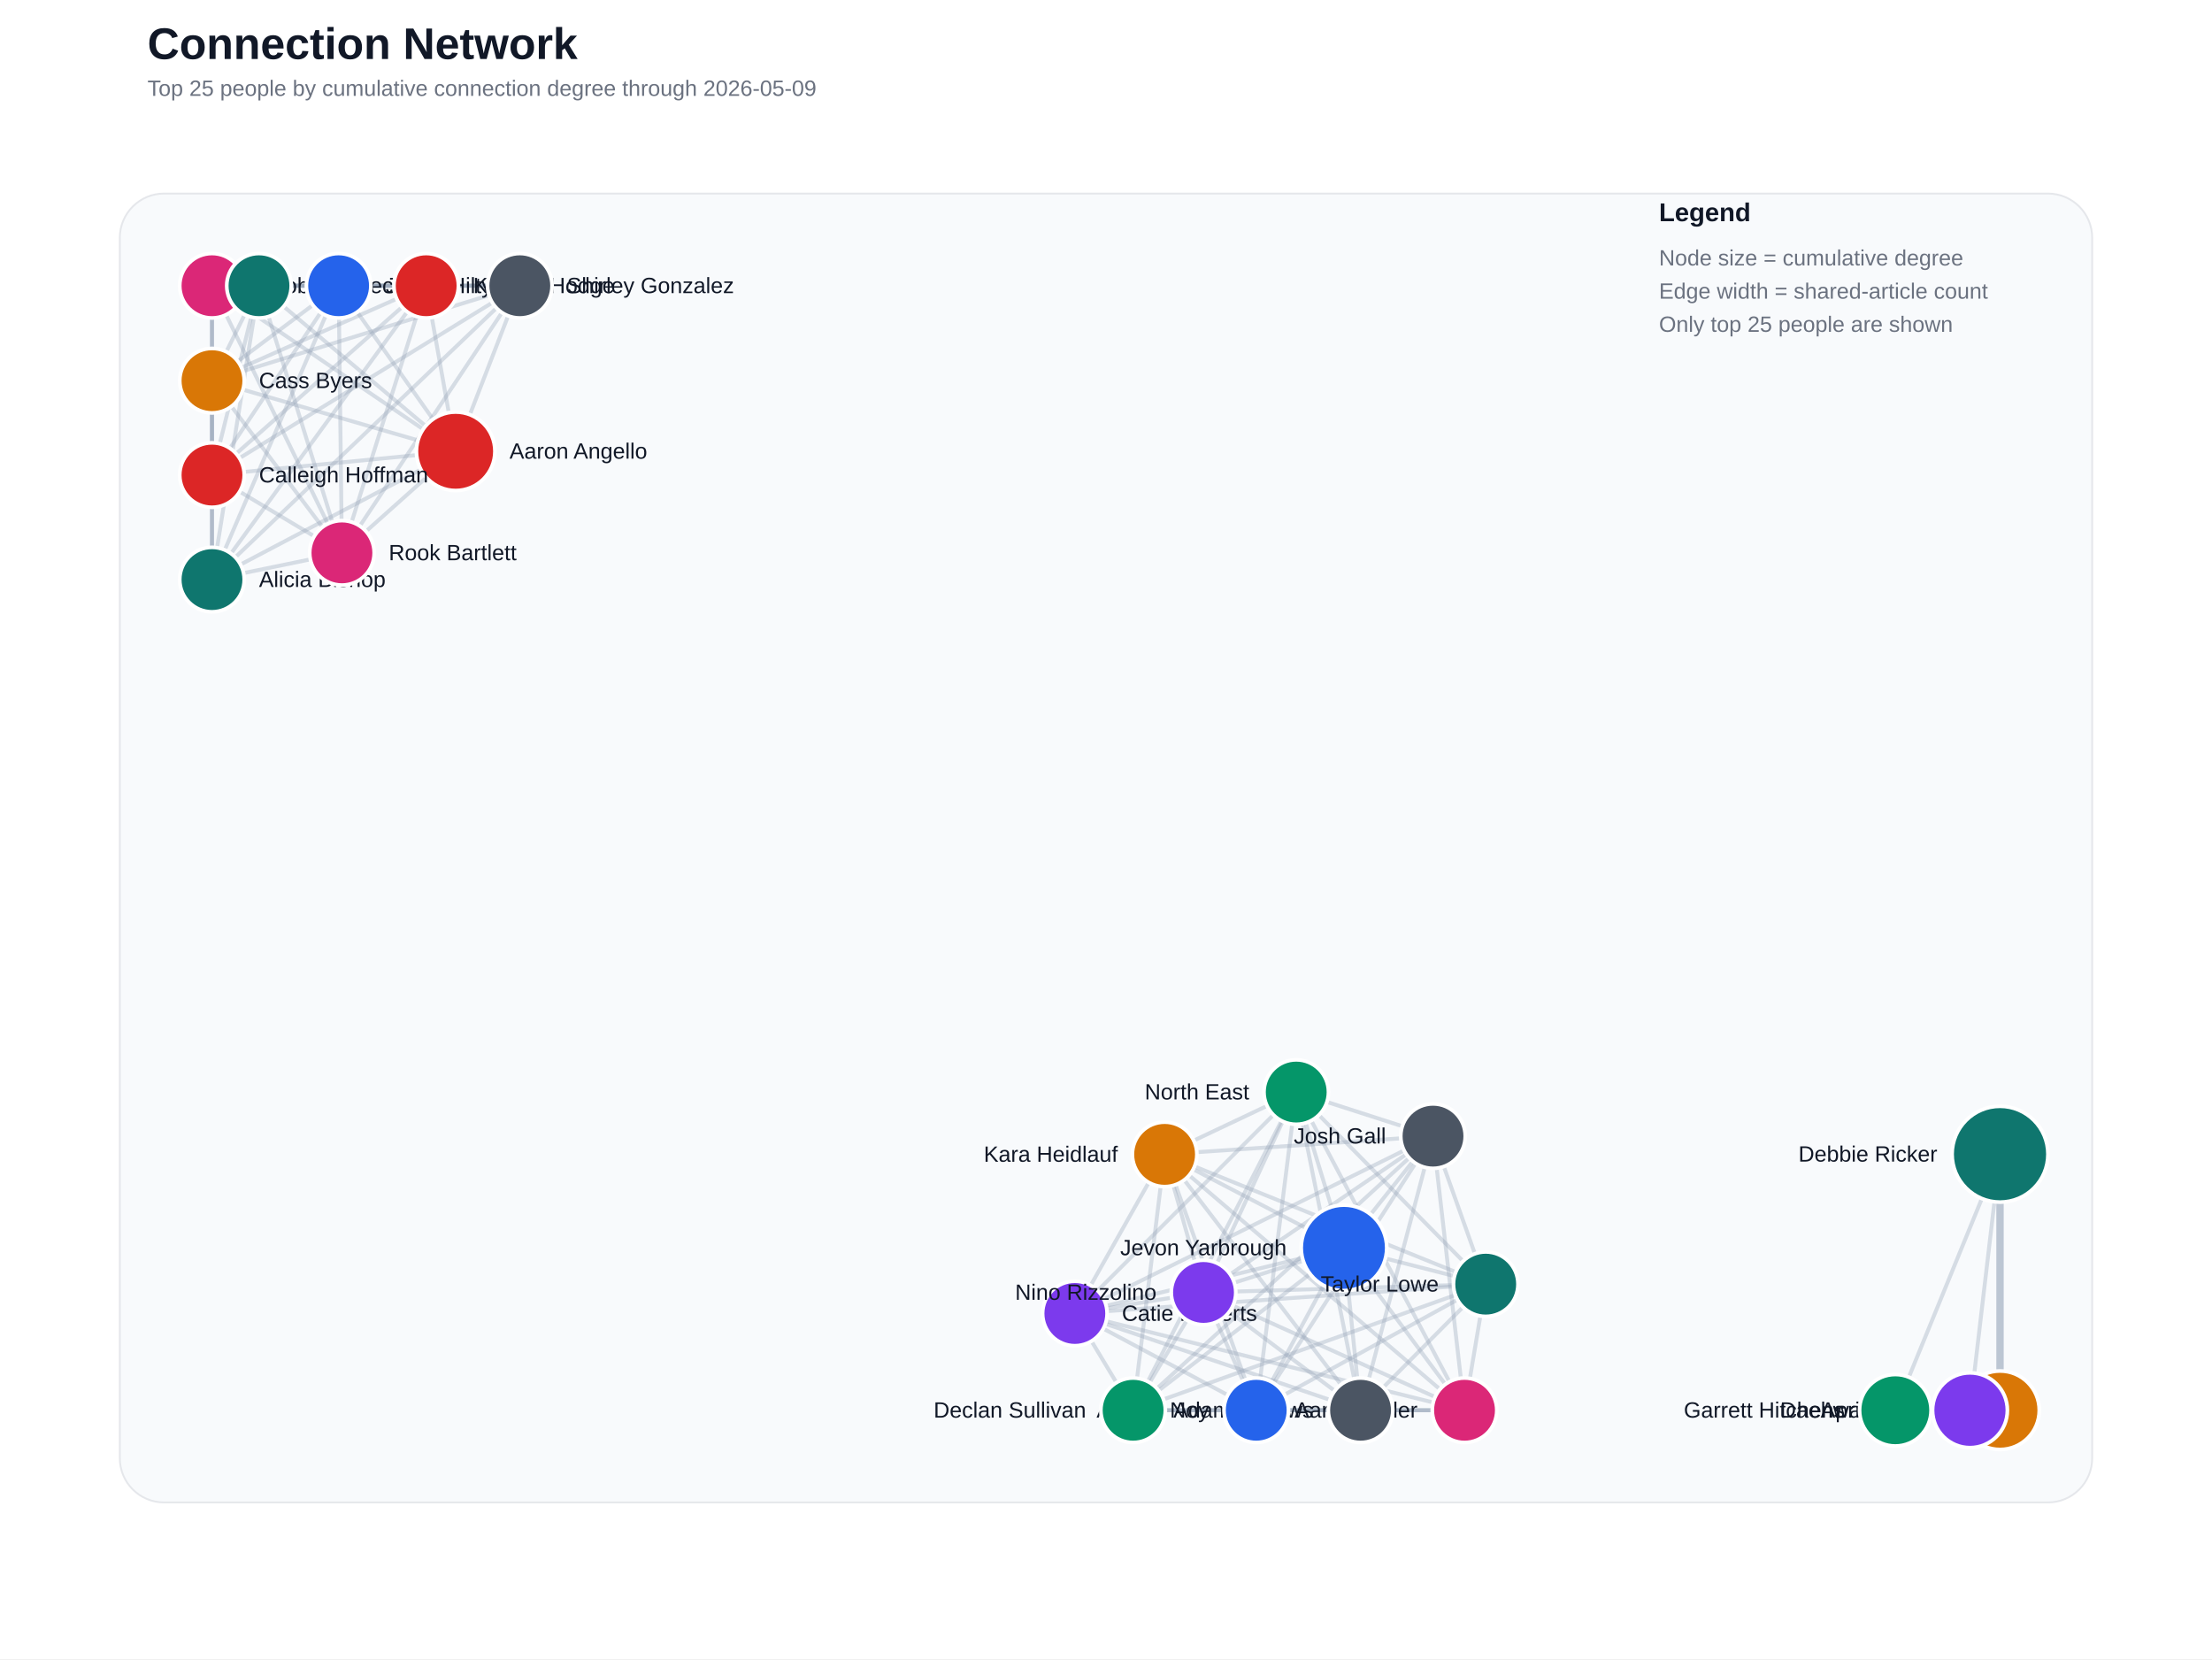
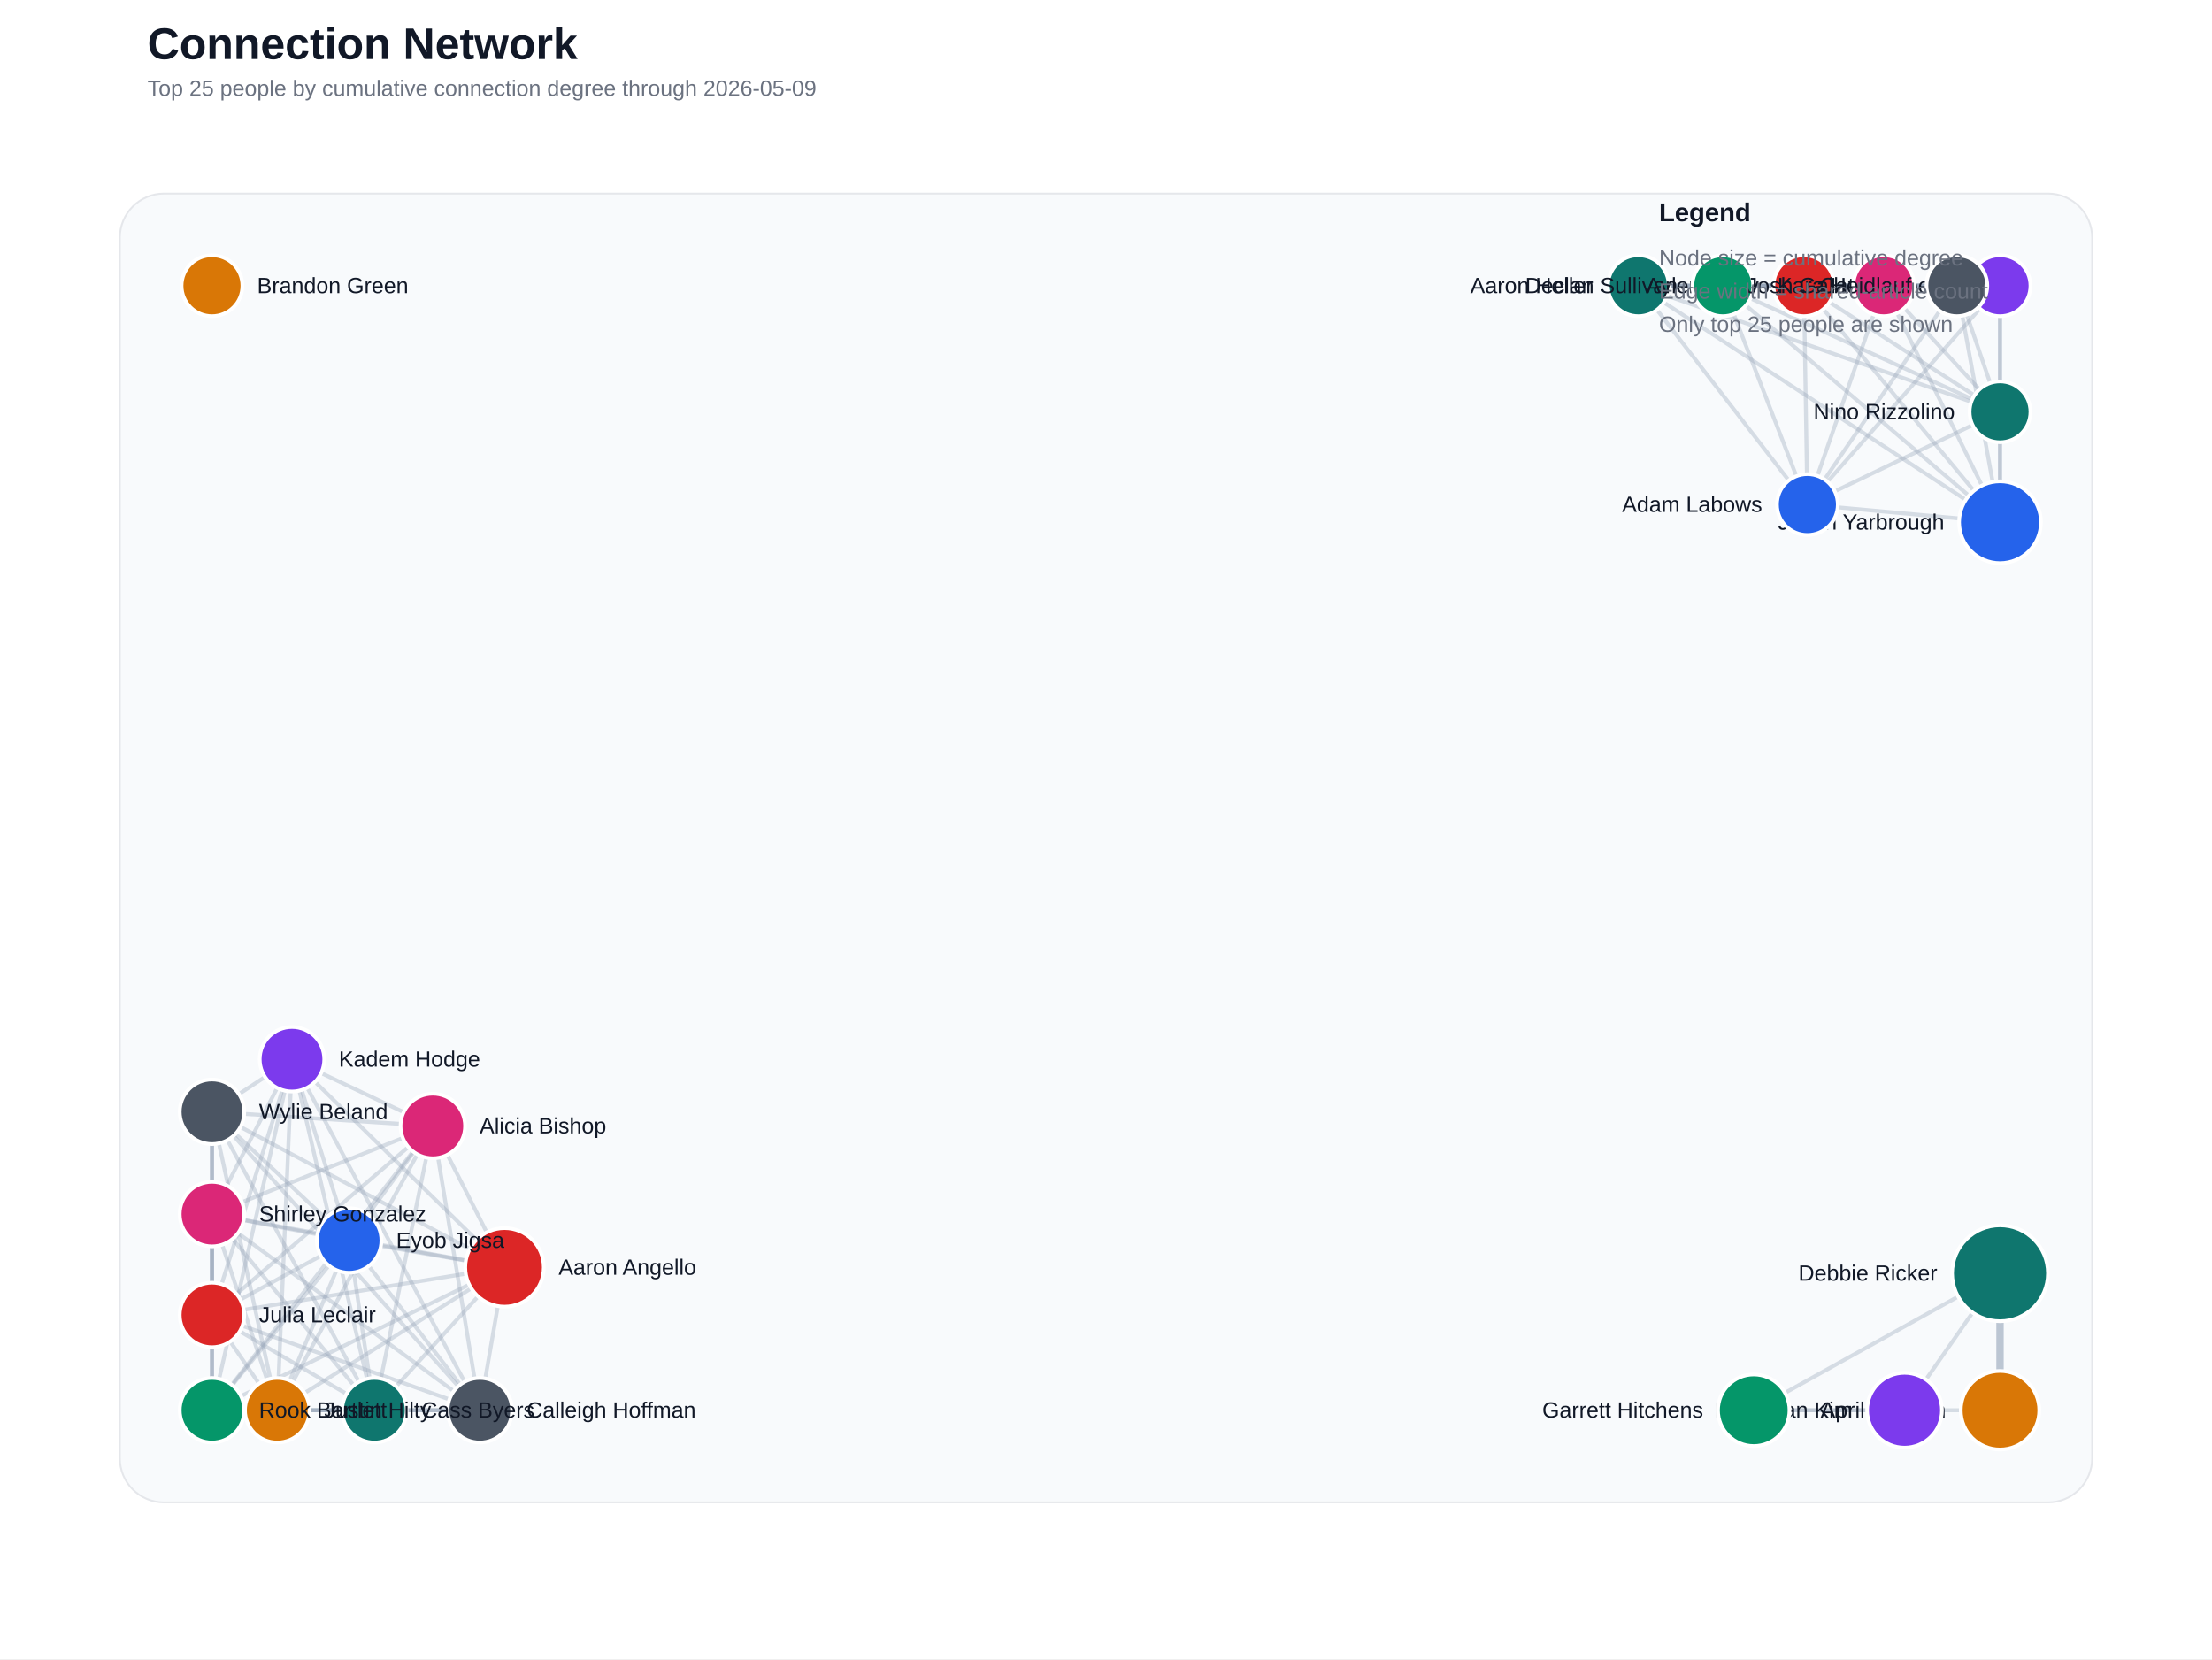
<svg xmlns="http://www.w3.org/2000/svg" width="1200" height="900" viewBox="0 0 1200 900">
  <rect width="100%" height="100%" fill="#ffffff" />
  <text x="80" y="32" font-family="Segoe UI, Arial, sans-serif" font-size="24" font-weight="700" fill="#111827">Connection Network</text>
  <text x="80" y="52" font-family="Segoe UI, Arial, sans-serif" font-size="12" fill="#6b7280">Top 25 people by cumulative connection degree through 2026-05-09</text>
  <rect x="65" y="105" width="1070" height="710" rx="24" fill="#f8fafc" stroke="#e5e7eb" />
-   <line x1="1085.0" y1="765.0" x2="1085.0" y2="626.1" stroke="#94a3b8" stroke-width="4.00" stroke-linecap="round" opacity="0.60" />
-   <line x1="247.2" y1="244.8" x2="115.0" y2="314.4" stroke="#94a3b8" stroke-width="2.13" stroke-linecap="round" opacity="0.35" />
-   <line x1="247.2" y1="244.8" x2="115.0" y2="257.7" stroke="#94a3b8" stroke-width="2.13" stroke-linecap="round" opacity="0.35" />
-   <line x1="247.2" y1="244.8" x2="115.0" y2="206.5" stroke="#94a3b8" stroke-width="2.13" stroke-linecap="round" opacity="0.35" />
-   <line x1="247.2" y1="244.8" x2="115.0" y2="155.0" stroke="#94a3b8" stroke-width="2.13" stroke-linecap="round" opacity="0.35" />
-   <line x1="247.2" y1="244.8" x2="140.5" y2="155.0" stroke="#94a3b8" stroke-width="2.13" stroke-linecap="round" opacity="0.35" />
-   <line x1="247.2" y1="244.8" x2="183.7" y2="155.0" stroke="#94a3b8" stroke-width="2.13" stroke-linecap="round" opacity="0.35" />
-   <line x1="247.2" y1="244.8" x2="231.2" y2="155.0" stroke="#94a3b8" stroke-width="2.13" stroke-linecap="round" opacity="0.35" />
-   <line x1="247.2" y1="244.8" x2="185.5" y2="299.9" stroke="#94a3b8" stroke-width="2.13" stroke-linecap="round" opacity="0.35" />
-   <line x1="247.2" y1="244.8" x2="282.0" y2="155.0" stroke="#94a3b8" stroke-width="2.13" stroke-linecap="round" opacity="0.35" />
-   <line x1="794.5" y1="765.0" x2="738.1" y2="765.0" stroke="#94a3b8" stroke-width="2.13" stroke-linecap="round" opacity="0.35" />
-   <line x1="794.5" y1="765.0" x2="681.5" y2="765.0" stroke="#94a3b8" stroke-width="2.13" stroke-linecap="round" opacity="0.35" />
-   <line x1="794.5" y1="765.0" x2="583.1" y2="712.5" stroke="#94a3b8" stroke-width="2.13" stroke-linecap="round" opacity="0.35" />
-   <line x1="794.5" y1="765.0" x2="614.7" y2="765.0" stroke="#94a3b8" stroke-width="2.13" stroke-linecap="round" opacity="0.35" />
-   <line x1="794.5" y1="765.0" x2="729.1" y2="676.9" stroke="#94a3b8" stroke-width="2.13" stroke-linecap="round" opacity="0.35" />
-   <line x1="794.5" y1="765.0" x2="777.4" y2="616.3" stroke="#94a3b8" stroke-width="2.13" stroke-linecap="round" opacity="0.35" />
-   <line x1="794.5" y1="765.0" x2="631.8" y2="626.2" stroke="#94a3b8" stroke-width="2.13" stroke-linecap="round" opacity="0.35" />
-   <line x1="794.5" y1="765.0" x2="652.9" y2="701.1" stroke="#94a3b8" stroke-width="2.13" stroke-linecap="round" opacity="0.35" />
-   <line x1="794.5" y1="765.0" x2="703.2" y2="592.4" stroke="#94a3b8" stroke-width="2.13" stroke-linecap="round" opacity="0.35" />
-   <line x1="794.5" y1="765.0" x2="806.0" y2="696.6" stroke="#94a3b8" stroke-width="2.13" stroke-linecap="round" opacity="0.35" />
-   <line x1="738.1" y1="765.0" x2="681.5" y2="765.0" stroke="#94a3b8" stroke-width="2.13" stroke-linecap="round" opacity="0.35" />
-   <line x1="738.1" y1="765.0" x2="583.1" y2="712.5" stroke="#94a3b8" stroke-width="2.13" stroke-linecap="round" opacity="0.35" />
-   <line x1="738.1" y1="765.0" x2="614.7" y2="765.0" stroke="#94a3b8" stroke-width="2.13" stroke-linecap="round" opacity="0.35" />
-   <line x1="738.1" y1="765.0" x2="729.1" y2="676.9" stroke="#94a3b8" stroke-width="2.13" stroke-linecap="round" opacity="0.35" />
-   <line x1="738.1" y1="765.0" x2="777.4" y2="616.3" stroke="#94a3b8" stroke-width="2.13" stroke-linecap="round" opacity="0.35" />
-   <line x1="738.1" y1="765.0" x2="631.8" y2="626.2" stroke="#94a3b8" stroke-width="2.13" stroke-linecap="round" opacity="0.35" />
-   <line x1="738.1" y1="765.0" x2="652.9" y2="701.1" stroke="#94a3b8" stroke-width="2.13" stroke-linecap="round" opacity="0.35" />
-   <line x1="738.1" y1="765.0" x2="703.2" y2="592.4" stroke="#94a3b8" stroke-width="2.13" stroke-linecap="round" opacity="0.35" />
-   <line x1="738.1" y1="765.0" x2="806.0" y2="696.6" stroke="#94a3b8" stroke-width="2.13" stroke-linecap="round" opacity="0.35" />
-   <line x1="115.0" y1="314.4" x2="115.0" y2="257.7" stroke="#94a3b8" stroke-width="2.13" stroke-linecap="round" opacity="0.35" />
-   <line x1="115.0" y1="314.4" x2="115.0" y2="206.5" stroke="#94a3b8" stroke-width="2.13" stroke-linecap="round" opacity="0.35" />
-   <line x1="115.0" y1="314.4" x2="115.0" y2="155.0" stroke="#94a3b8" stroke-width="2.13" stroke-linecap="round" opacity="0.35" />
-   <line x1="115.0" y1="314.4" x2="140.5" y2="155.0" stroke="#94a3b8" stroke-width="2.13" stroke-linecap="round" opacity="0.35" />
-   <line x1="115.0" y1="314.4" x2="183.7" y2="155.0" stroke="#94a3b8" stroke-width="2.13" stroke-linecap="round" opacity="0.35" />
-   <line x1="115.0" y1="314.4" x2="231.2" y2="155.0" stroke="#94a3b8" stroke-width="2.13" stroke-linecap="round" opacity="0.35" />
-   <line x1="115.0" y1="314.4" x2="185.5" y2="299.9" stroke="#94a3b8" stroke-width="2.13" stroke-linecap="round" opacity="0.35" />
-   <line x1="115.0" y1="314.4" x2="282.0" y2="155.0" stroke="#94a3b8" stroke-width="2.13" stroke-linecap="round" opacity="0.35" />
-   <line x1="1085.0" y1="765.0" x2="1028.2" y2="765.0" stroke="#94a3b8" stroke-width="2.13" stroke-linecap="round" opacity="0.35" />
-   <line x1="681.5" y1="765.0" x2="583.1" y2="712.5" stroke="#94a3b8" stroke-width="2.13" stroke-linecap="round" opacity="0.35" />
-   <line x1="681.5" y1="765.0" x2="614.7" y2="765.0" stroke="#94a3b8" stroke-width="2.13" stroke-linecap="round" opacity="0.35" />
-   <line x1="681.5" y1="765.0" x2="729.1" y2="676.9" stroke="#94a3b8" stroke-width="2.13" stroke-linecap="round" opacity="0.35" />
-   <line x1="681.5" y1="765.0" x2="777.4" y2="616.3" stroke="#94a3b8" stroke-width="2.13" stroke-linecap="round" opacity="0.35" />
-   <line x1="681.5" y1="765.0" x2="631.8" y2="626.2" stroke="#94a3b8" stroke-width="2.13" stroke-linecap="round" opacity="0.35" />
-   <line x1="681.5" y1="765.0" x2="652.9" y2="701.1" stroke="#94a3b8" stroke-width="2.13" stroke-linecap="round" opacity="0.35" />
-   <line x1="681.5" y1="765.0" x2="703.2" y2="592.4" stroke="#94a3b8" stroke-width="2.13" stroke-linecap="round" opacity="0.35" />
-   <line x1="681.5" y1="765.0" x2="806.0" y2="696.6" stroke="#94a3b8" stroke-width="2.13" stroke-linecap="round" opacity="0.35" />
-   <line x1="115.0" y1="257.7" x2="115.0" y2="206.5" stroke="#94a3b8" stroke-width="2.13" stroke-linecap="round" opacity="0.35" />
-   <line x1="115.0" y1="257.7" x2="115.0" y2="155.0" stroke="#94a3b8" stroke-width="2.13" stroke-linecap="round" opacity="0.35" />
-   <line x1="115.0" y1="257.7" x2="140.5" y2="155.0" stroke="#94a3b8" stroke-width="2.13" stroke-linecap="round" opacity="0.35" />
-   <line x1="115.0" y1="257.7" x2="183.7" y2="155.0" stroke="#94a3b8" stroke-width="2.13" stroke-linecap="round" opacity="0.35" />
-   <line x1="115.0" y1="257.7" x2="231.2" y2="155.0" stroke="#94a3b8" stroke-width="2.13" stroke-linecap="round" opacity="0.35" />
-   <line x1="115.0" y1="257.7" x2="185.5" y2="299.9" stroke="#94a3b8" stroke-width="2.13" stroke-linecap="round" opacity="0.35" />
-   <line x1="115.0" y1="257.7" x2="282.0" y2="155.0" stroke="#94a3b8" stroke-width="2.13" stroke-linecap="round" opacity="0.35" />
-   <line x1="115.0" y1="206.5" x2="115.0" y2="155.0" stroke="#94a3b8" stroke-width="2.13" stroke-linecap="round" opacity="0.35" />
-   <line x1="115.0" y1="206.5" x2="140.5" y2="155.0" stroke="#94a3b8" stroke-width="2.13" stroke-linecap="round" opacity="0.35" />
-   <line x1="115.0" y1="206.5" x2="183.7" y2="155.0" stroke="#94a3b8" stroke-width="2.13" stroke-linecap="round" opacity="0.35" />
-   <line x1="115.0" y1="206.5" x2="231.2" y2="155.0" stroke="#94a3b8" stroke-width="2.13" stroke-linecap="round" opacity="0.35" />
-   <line x1="115.0" y1="206.5" x2="185.5" y2="299.9" stroke="#94a3b8" stroke-width="2.13" stroke-linecap="round" opacity="0.35" />
-   <line x1="115.0" y1="206.5" x2="282.0" y2="155.0" stroke="#94a3b8" stroke-width="2.13" stroke-linecap="round" opacity="0.35" />
-   <line x1="583.1" y1="712.5" x2="614.7" y2="765.0" stroke="#94a3b8" stroke-width="2.13" stroke-linecap="round" opacity="0.35" />
-   <line x1="583.1" y1="712.5" x2="729.1" y2="676.9" stroke="#94a3b8" stroke-width="2.13" stroke-linecap="round" opacity="0.35" />
-   <line x1="583.1" y1="712.5" x2="777.4" y2="616.3" stroke="#94a3b8" stroke-width="2.13" stroke-linecap="round" opacity="0.35" />
-   <line x1="583.1" y1="712.5" x2="631.8" y2="626.2" stroke="#94a3b8" stroke-width="2.13" stroke-linecap="round" opacity="0.35" />
-   <line x1="583.1" y1="712.5" x2="652.9" y2="701.1" stroke="#94a3b8" stroke-width="2.13" stroke-linecap="round" opacity="0.35" />
-   <line x1="583.1" y1="712.5" x2="703.2" y2="592.4" stroke="#94a3b8" stroke-width="2.13" stroke-linecap="round" opacity="0.35" />
-   <line x1="583.1" y1="712.5" x2="806.0" y2="696.6" stroke="#94a3b8" stroke-width="2.13" stroke-linecap="round" opacity="0.35" />
-   <line x1="1068.7" y1="765.0" x2="1085.0" y2="626.1" stroke="#94a3b8" stroke-width="2.13" stroke-linecap="round" opacity="0.35" />
-   <line x1="1068.7" y1="765.0" x2="1028.2" y2="765.0" stroke="#94a3b8" stroke-width="2.13" stroke-linecap="round" opacity="0.35" />
-   <line x1="1085.0" y1="626.1" x2="1028.2" y2="765.0" stroke="#94a3b8" stroke-width="2.13" stroke-linecap="round" opacity="0.35" />
-   <line x1="614.7" y1="765.0" x2="729.1" y2="676.9" stroke="#94a3b8" stroke-width="2.13" stroke-linecap="round" opacity="0.35" />
-   <line x1="614.7" y1="765.0" x2="777.4" y2="616.3" stroke="#94a3b8" stroke-width="2.13" stroke-linecap="round" opacity="0.35" />
-   <line x1="614.7" y1="765.0" x2="631.8" y2="626.2" stroke="#94a3b8" stroke-width="2.13" stroke-linecap="round" opacity="0.35" />
-   <line x1="614.7" y1="765.0" x2="652.9" y2="701.1" stroke="#94a3b8" stroke-width="2.13" stroke-linecap="round" opacity="0.35" />
-   <line x1="614.7" y1="765.0" x2="703.2" y2="592.4" stroke="#94a3b8" stroke-width="2.13" stroke-linecap="round" opacity="0.35" />
-   <line x1="614.7" y1="765.0" x2="806.0" y2="696.6" stroke="#94a3b8" stroke-width="2.13" stroke-linecap="round" opacity="0.35" />
-   <line x1="115.0" y1="155.0" x2="140.5" y2="155.0" stroke="#94a3b8" stroke-width="2.13" stroke-linecap="round" opacity="0.35" />
-   <line x1="115.0" y1="155.0" x2="183.7" y2="155.0" stroke="#94a3b8" stroke-width="2.13" stroke-linecap="round" opacity="0.35" />
-   <line x1="115.0" y1="155.0" x2="231.2" y2="155.0" stroke="#94a3b8" stroke-width="2.13" stroke-linecap="round" opacity="0.35" />
-   <line x1="115.0" y1="155.0" x2="185.5" y2="299.9" stroke="#94a3b8" stroke-width="2.13" stroke-linecap="round" opacity="0.35" />
-   <line x1="115.0" y1="155.0" x2="282.0" y2="155.0" stroke="#94a3b8" stroke-width="2.13" stroke-linecap="round" opacity="0.35" />
-   <line x1="729.1" y1="676.9" x2="777.4" y2="616.3" stroke="#94a3b8" stroke-width="2.13" stroke-linecap="round" opacity="0.35" />
-   <line x1="729.1" y1="676.9" x2="631.8" y2="626.2" stroke="#94a3b8" stroke-width="2.13" stroke-linecap="round" opacity="0.35" />
-   <line x1="729.1" y1="676.9" x2="652.9" y2="701.1" stroke="#94a3b8" stroke-width="2.13" stroke-linecap="round" opacity="0.35" />
-   <line x1="729.1" y1="676.9" x2="703.2" y2="592.4" stroke="#94a3b8" stroke-width="2.13" stroke-linecap="round" opacity="0.35" />
-   <line x1="729.1" y1="676.9" x2="806.0" y2="696.6" stroke="#94a3b8" stroke-width="2.13" stroke-linecap="round" opacity="0.35" />
-   <line x1="777.4" y1="616.3" x2="631.8" y2="626.2" stroke="#94a3b8" stroke-width="2.13" stroke-linecap="round" opacity="0.35" />
-   <line x1="777.4" y1="616.3" x2="652.9" y2="701.1" stroke="#94a3b8" stroke-width="2.13" stroke-linecap="round" opacity="0.35" />
-   <line x1="777.4" y1="616.3" x2="703.2" y2="592.4" stroke="#94a3b8" stroke-width="2.13" stroke-linecap="round" opacity="0.35" />
-   <line x1="777.4" y1="616.3" x2="806.0" y2="696.6" stroke="#94a3b8" stroke-width="2.13" stroke-linecap="round" opacity="0.35" />
-   <line x1="140.5" y1="155.0" x2="183.7" y2="155.0" stroke="#94a3b8" stroke-width="2.13" stroke-linecap="round" opacity="0.35" />
-   <line x1="140.5" y1="155.0" x2="231.2" y2="155.0" stroke="#94a3b8" stroke-width="2.13" stroke-linecap="round" opacity="0.35" />
-   <line x1="140.5" y1="155.0" x2="185.5" y2="299.9" stroke="#94a3b8" stroke-width="2.13" stroke-linecap="round" opacity="0.35" />
-   <line x1="140.5" y1="155.0" x2="282.0" y2="155.0" stroke="#94a3b8" stroke-width="2.13" stroke-linecap="round" opacity="0.35" />
-   <line x1="183.7" y1="155.0" x2="231.2" y2="155.0" stroke="#94a3b8" stroke-width="2.13" stroke-linecap="round" opacity="0.35" />
-   <line x1="183.7" y1="155.0" x2="185.5" y2="299.9" stroke="#94a3b8" stroke-width="2.13" stroke-linecap="round" opacity="0.35" />
-   <line x1="183.7" y1="155.0" x2="282.0" y2="155.0" stroke="#94a3b8" stroke-width="2.13" stroke-linecap="round" opacity="0.35" />
-   <line x1="231.2" y1="155.0" x2="185.5" y2="299.9" stroke="#94a3b8" stroke-width="2.13" stroke-linecap="round" opacity="0.35" />
-   <line x1="231.2" y1="155.0" x2="282.0" y2="155.0" stroke="#94a3b8" stroke-width="2.13" stroke-linecap="round" opacity="0.35" />
-   <line x1="631.8" y1="626.2" x2="652.9" y2="701.1" stroke="#94a3b8" stroke-width="2.13" stroke-linecap="round" opacity="0.35" />
-   <line x1="631.8" y1="626.2" x2="703.2" y2="592.4" stroke="#94a3b8" stroke-width="2.13" stroke-linecap="round" opacity="0.35" />
-   <line x1="631.8" y1="626.2" x2="806.0" y2="696.6" stroke="#94a3b8" stroke-width="2.13" stroke-linecap="round" opacity="0.35" />
-   <line x1="652.9" y1="701.1" x2="703.2" y2="592.4" stroke="#94a3b8" stroke-width="2.13" stroke-linecap="round" opacity="0.35" />
-   <line x1="652.9" y1="701.1" x2="806.0" y2="696.6" stroke="#94a3b8" stroke-width="2.13" stroke-linecap="round" opacity="0.35" />
-   <line x1="703.2" y1="592.4" x2="806.0" y2="696.6" stroke="#94a3b8" stroke-width="2.13" stroke-linecap="round" opacity="0.35" />
-   <line x1="185.5" y1="299.9" x2="282.0" y2="155.0" stroke="#94a3b8" stroke-width="2.13" stroke-linecap="round" opacity="0.35" />
-   <circle cx="1085.0" cy="626.1" r="26.0" fill="#0f766e" stroke="#ffffff" stroke-width="2" />
-   <text x="1051.0" y="630.1" text-anchor="end" font-family="Segoe UI, Arial, sans-serif" font-size="12" fill="#111827">Debbie Ricker</text>
-   <circle cx="729.1" cy="676.9" r="23.2" fill="#2563eb" stroke="#ffffff" stroke-width="2" />
-   <text x="698.0" y="680.9" text-anchor="end" font-family="Segoe UI, Arial, sans-serif" font-size="12" fill="#111827">Jevon Yarbrough</text>
-   <circle cx="247.2" cy="244.8" r="21.3" fill="#dc2626" stroke="#ffffff" stroke-width="2" />
-   <text x="276.4" y="248.8" text-anchor="start" font-family="Segoe UI, Arial, sans-serif" font-size="12" fill="#111827">Aaron Angello</text>
+   <line x1="1085.0" y1="765.0" x2="1085.0" y2="690.7" stroke="#94a3b8" stroke-width="4.00" stroke-linecap="round" opacity="0.60" />
+   <line x1="273.7" y1="687.5" x2="234.8" y2="610.8" stroke="#94a3b8" stroke-width="2.13" stroke-linecap="round" opacity="0.35" />
+   <line x1="273.7" y1="687.5" x2="260.3" y2="765.0" stroke="#94a3b8" stroke-width="2.13" stroke-linecap="round" opacity="0.35" />
+   <line x1="273.7" y1="687.5" x2="203.1" y2="765.0" stroke="#94a3b8" stroke-width="2.13" stroke-linecap="round" opacity="0.35" />
+   <line x1="273.7" y1="687.5" x2="189.4" y2="672.9" stroke="#94a3b8" stroke-width="2.13" stroke-linecap="round" opacity="0.35" />
+   <line x1="273.7" y1="687.5" x2="115.0" y2="713.3" stroke="#94a3b8" stroke-width="2.13" stroke-linecap="round" opacity="0.35" />
+   <line x1="273.7" y1="687.5" x2="150.4" y2="765.0" stroke="#94a3b8" stroke-width="2.13" stroke-linecap="round" opacity="0.35" />
+   <line x1="273.7" y1="687.5" x2="158.4" y2="574.6" stroke="#94a3b8" stroke-width="2.13" stroke-linecap="round" opacity="0.35" />
+   <line x1="273.7" y1="687.5" x2="115.0" y2="765.0" stroke="#94a3b8" stroke-width="2.13" stroke-linecap="round" opacity="0.35" />
+   <line x1="273.7" y1="687.5" x2="115.0" y2="658.6" stroke="#94a3b8" stroke-width="2.13" stroke-linecap="round" opacity="0.35" />
+   <line x1="273.7" y1="687.5" x2="115.0" y2="603.1" stroke="#94a3b8" stroke-width="2.13" stroke-linecap="round" opacity="0.35" />
+   <line x1="888.8" y1="155.0" x2="980.5" y2="273.7" stroke="#94a3b8" stroke-width="2.13" stroke-linecap="round" opacity="0.35" />
+   <line x1="888.8" y1="155.0" x2="978.6" y2="155.0" stroke="#94a3b8" stroke-width="2.13" stroke-linecap="round" opacity="0.35" />
+   <line x1="888.8" y1="155.0" x2="1085.0" y2="155.0" stroke="#94a3b8" stroke-width="2.13" stroke-linecap="round" opacity="0.35" />
+   <line x1="888.8" y1="155.0" x2="934.6" y2="155.0" stroke="#94a3b8" stroke-width="2.13" stroke-linecap="round" opacity="0.35" />
+   <line x1="888.8" y1="155.0" x2="1085.0" y2="283.3" stroke="#94a3b8" stroke-width="2.13" stroke-linecap="round" opacity="0.35" />
+   <line x1="888.8" y1="155.0" x2="1021.9" y2="155.0" stroke="#94a3b8" stroke-width="2.13" stroke-linecap="round" opacity="0.35" />
+   <line x1="888.8" y1="155.0" x2="1061.6" y2="155.0" stroke="#94a3b8" stroke-width="2.13" stroke-linecap="round" opacity="0.35" />
+   <line x1="888.8" y1="155.0" x2="1085.0" y2="223.4" stroke="#94a3b8" stroke-width="2.13" stroke-linecap="round" opacity="0.35" />
+   <line x1="980.5" y1="273.7" x2="978.6" y2="155.0" stroke="#94a3b8" stroke-width="2.13" stroke-linecap="round" opacity="0.35" />
+   <line x1="980.5" y1="273.7" x2="1085.0" y2="155.0" stroke="#94a3b8" stroke-width="2.13" stroke-linecap="round" opacity="0.35" />
+   <line x1="980.5" y1="273.7" x2="934.6" y2="155.0" stroke="#94a3b8" stroke-width="2.13" stroke-linecap="round" opacity="0.35" />
+   <line x1="980.5" y1="273.7" x2="1085.0" y2="283.3" stroke="#94a3b8" stroke-width="2.13" stroke-linecap="round" opacity="0.35" />
+   <line x1="980.5" y1="273.7" x2="1021.9" y2="155.0" stroke="#94a3b8" stroke-width="2.13" stroke-linecap="round" opacity="0.35" />
+   <line x1="980.5" y1="273.7" x2="1061.6" y2="155.0" stroke="#94a3b8" stroke-width="2.13" stroke-linecap="round" opacity="0.35" />
+   <line x1="980.5" y1="273.7" x2="1085.0" y2="223.4" stroke="#94a3b8" stroke-width="2.13" stroke-linecap="round" opacity="0.35" />
+   <line x1="234.8" y1="610.8" x2="260.3" y2="765.0" stroke="#94a3b8" stroke-width="2.13" stroke-linecap="round" opacity="0.35" />
+   <line x1="234.8" y1="610.8" x2="203.1" y2="765.0" stroke="#94a3b8" stroke-width="2.13" stroke-linecap="round" opacity="0.35" />
+   <line x1="234.8" y1="610.8" x2="189.4" y2="672.9" stroke="#94a3b8" stroke-width="2.13" stroke-linecap="round" opacity="0.35" />
+   <line x1="234.8" y1="610.8" x2="115.0" y2="713.3" stroke="#94a3b8" stroke-width="2.13" stroke-linecap="round" opacity="0.35" />
+   <line x1="234.8" y1="610.8" x2="150.4" y2="765.0" stroke="#94a3b8" stroke-width="2.13" stroke-linecap="round" opacity="0.35" />
+   <line x1="234.8" y1="610.8" x2="158.4" y2="574.6" stroke="#94a3b8" stroke-width="2.13" stroke-linecap="round" opacity="0.35" />
+   <line x1="234.8" y1="610.8" x2="115.0" y2="765.0" stroke="#94a3b8" stroke-width="2.13" stroke-linecap="round" opacity="0.35" />
+   <line x1="234.8" y1="610.8" x2="115.0" y2="658.6" stroke="#94a3b8" stroke-width="2.13" stroke-linecap="round" opacity="0.35" />
+   <line x1="234.8" y1="610.8" x2="115.0" y2="603.1" stroke="#94a3b8" stroke-width="2.13" stroke-linecap="round" opacity="0.35" />
+   <line x1="1085.0" y1="765.0" x2="951.4" y2="765.0" stroke="#94a3b8" stroke-width="2.13" stroke-linecap="round" opacity="0.35" />
+   <line x1="978.6" y1="155.0" x2="1085.0" y2="155.0" stroke="#94a3b8" stroke-width="2.13" stroke-linecap="round" opacity="0.35" />
+   <line x1="978.6" y1="155.0" x2="934.6" y2="155.0" stroke="#94a3b8" stroke-width="2.13" stroke-linecap="round" opacity="0.35" />
+   <line x1="978.6" y1="155.0" x2="1085.0" y2="283.3" stroke="#94a3b8" stroke-width="2.13" stroke-linecap="round" opacity="0.35" />
+   <line x1="978.6" y1="155.0" x2="1021.9" y2="155.0" stroke="#94a3b8" stroke-width="2.13" stroke-linecap="round" opacity="0.35" />
+   <line x1="978.6" y1="155.0" x2="1061.6" y2="155.0" stroke="#94a3b8" stroke-width="2.13" stroke-linecap="round" opacity="0.35" />
+   <line x1="978.6" y1="155.0" x2="1085.0" y2="223.4" stroke="#94a3b8" stroke-width="2.13" stroke-linecap="round" opacity="0.35" />
+   <line x1="260.3" y1="765.0" x2="203.1" y2="765.0" stroke="#94a3b8" stroke-width="2.13" stroke-linecap="round" opacity="0.35" />
+   <line x1="260.3" y1="765.0" x2="189.4" y2="672.9" stroke="#94a3b8" stroke-width="2.13" stroke-linecap="round" opacity="0.35" />
+   <line x1="260.3" y1="765.0" x2="115.0" y2="713.3" stroke="#94a3b8" stroke-width="2.13" stroke-linecap="round" opacity="0.35" />
+   <line x1="260.3" y1="765.0" x2="150.4" y2="765.0" stroke="#94a3b8" stroke-width="2.13" stroke-linecap="round" opacity="0.35" />
+   <line x1="260.3" y1="765.0" x2="158.4" y2="574.6" stroke="#94a3b8" stroke-width="2.13" stroke-linecap="round" opacity="0.35" />
+   <line x1="260.3" y1="765.0" x2="115.0" y2="765.0" stroke="#94a3b8" stroke-width="2.13" stroke-linecap="round" opacity="0.35" />
+   <line x1="260.3" y1="765.0" x2="115.0" y2="658.6" stroke="#94a3b8" stroke-width="2.13" stroke-linecap="round" opacity="0.35" />
+   <line x1="260.3" y1="765.0" x2="115.0" y2="603.1" stroke="#94a3b8" stroke-width="2.13" stroke-linecap="round" opacity="0.35" />
+   <line x1="203.1" y1="765.0" x2="189.4" y2="672.9" stroke="#94a3b8" stroke-width="2.13" stroke-linecap="round" opacity="0.35" />
+   <line x1="203.1" y1="765.0" x2="115.0" y2="713.3" stroke="#94a3b8" stroke-width="2.13" stroke-linecap="round" opacity="0.35" />
+   <line x1="203.1" y1="765.0" x2="150.4" y2="765.0" stroke="#94a3b8" stroke-width="2.13" stroke-linecap="round" opacity="0.35" />
+   <line x1="203.1" y1="765.0" x2="158.4" y2="574.6" stroke="#94a3b8" stroke-width="2.13" stroke-linecap="round" opacity="0.35" />
+   <line x1="203.1" y1="765.0" x2="115.0" y2="765.0" stroke="#94a3b8" stroke-width="2.13" stroke-linecap="round" opacity="0.35" />
+   <line x1="203.1" y1="765.0" x2="115.0" y2="658.6" stroke="#94a3b8" stroke-width="2.13" stroke-linecap="round" opacity="0.35" />
+   <line x1="203.1" y1="765.0" x2="115.0" y2="603.1" stroke="#94a3b8" stroke-width="2.13" stroke-linecap="round" opacity="0.35" />
+   <line x1="1085.0" y1="155.0" x2="934.6" y2="155.0" stroke="#94a3b8" stroke-width="2.13" stroke-linecap="round" opacity="0.35" />
+   <line x1="1085.0" y1="155.0" x2="1085.0" y2="283.3" stroke="#94a3b8" stroke-width="2.13" stroke-linecap="round" opacity="0.35" />
+   <line x1="1085.0" y1="155.0" x2="1021.9" y2="155.0" stroke="#94a3b8" stroke-width="2.13" stroke-linecap="round" opacity="0.35" />
+   <line x1="1085.0" y1="155.0" x2="1061.6" y2="155.0" stroke="#94a3b8" stroke-width="2.13" stroke-linecap="round" opacity="0.35" />
+   <line x1="1085.0" y1="155.0" x2="1085.0" y2="223.4" stroke="#94a3b8" stroke-width="2.13" stroke-linecap="round" opacity="0.35" />
+   <line x1="1033.2" y1="765.0" x2="1085.0" y2="690.7" stroke="#94a3b8" stroke-width="2.13" stroke-linecap="round" opacity="0.35" />
+   <line x1="1033.2" y1="765.0" x2="951.4" y2="765.0" stroke="#94a3b8" stroke-width="2.13" stroke-linecap="round" opacity="0.35" />
+   <line x1="1085.0" y1="690.7" x2="951.4" y2="765.0" stroke="#94a3b8" stroke-width="2.13" stroke-linecap="round" opacity="0.35" />
+   <line x1="934.6" y1="155.0" x2="1085.0" y2="283.3" stroke="#94a3b8" stroke-width="2.13" stroke-linecap="round" opacity="0.35" />
+   <line x1="934.6" y1="155.0" x2="1021.9" y2="155.0" stroke="#94a3b8" stroke-width="2.13" stroke-linecap="round" opacity="0.35" />
+   <line x1="934.6" y1="155.0" x2="1061.6" y2="155.0" stroke="#94a3b8" stroke-width="2.13" stroke-linecap="round" opacity="0.35" />
+   <line x1="934.6" y1="155.0" x2="1085.0" y2="223.4" stroke="#94a3b8" stroke-width="2.13" stroke-linecap="round" opacity="0.35" />
+   <line x1="189.4" y1="672.9" x2="115.0" y2="713.3" stroke="#94a3b8" stroke-width="2.13" stroke-linecap="round" opacity="0.35" />
+   <line x1="189.4" y1="672.9" x2="150.4" y2="765.0" stroke="#94a3b8" stroke-width="2.13" stroke-linecap="round" opacity="0.35" />
+   <line x1="189.4" y1="672.9" x2="158.4" y2="574.6" stroke="#94a3b8" stroke-width="2.13" stroke-linecap="round" opacity="0.35" />
+   <line x1="189.4" y1="672.9" x2="115.0" y2="765.0" stroke="#94a3b8" stroke-width="2.13" stroke-linecap="round" opacity="0.35" />
+   <line x1="189.4" y1="672.9" x2="115.0" y2="658.6" stroke="#94a3b8" stroke-width="2.13" stroke-linecap="round" opacity="0.35" />
+   <line x1="189.4" y1="672.9" x2="115.0" y2="603.1" stroke="#94a3b8" stroke-width="2.13" stroke-linecap="round" opacity="0.35" />
+   <line x1="1085.0" y1="283.3" x2="1021.9" y2="155.0" stroke="#94a3b8" stroke-width="2.13" stroke-linecap="round" opacity="0.35" />
+   <line x1="1085.0" y1="283.3" x2="1061.6" y2="155.0" stroke="#94a3b8" stroke-width="2.13" stroke-linecap="round" opacity="0.35" />
+   <line x1="1085.0" y1="283.3" x2="1085.0" y2="223.4" stroke="#94a3b8" stroke-width="2.13" stroke-linecap="round" opacity="0.35" />
+   <line x1="1021.9" y1="155.0" x2="1061.6" y2="155.0" stroke="#94a3b8" stroke-width="2.13" stroke-linecap="round" opacity="0.35" />
+   <line x1="1021.9" y1="155.0" x2="1085.0" y2="223.4" stroke="#94a3b8" stroke-width="2.13" stroke-linecap="round" opacity="0.35" />
+   <line x1="115.0" y1="713.3" x2="150.4" y2="765.0" stroke="#94a3b8" stroke-width="2.13" stroke-linecap="round" opacity="0.35" />
+   <line x1="115.0" y1="713.3" x2="158.4" y2="574.6" stroke="#94a3b8" stroke-width="2.13" stroke-linecap="round" opacity="0.35" />
+   <line x1="115.0" y1="713.3" x2="115.0" y2="765.0" stroke="#94a3b8" stroke-width="2.13" stroke-linecap="round" opacity="0.35" />
+   <line x1="115.0" y1="713.3" x2="115.0" y2="658.6" stroke="#94a3b8" stroke-width="2.13" stroke-linecap="round" opacity="0.35" />
+   <line x1="115.0" y1="713.3" x2="115.0" y2="603.1" stroke="#94a3b8" stroke-width="2.13" stroke-linecap="round" opacity="0.35" />
+   <line x1="150.4" y1="765.0" x2="158.4" y2="574.6" stroke="#94a3b8" stroke-width="2.13" stroke-linecap="round" opacity="0.35" />
+   <line x1="150.4" y1="765.0" x2="115.0" y2="765.0" stroke="#94a3b8" stroke-width="2.13" stroke-linecap="round" opacity="0.35" />
+   <line x1="150.4" y1="765.0" x2="115.0" y2="658.6" stroke="#94a3b8" stroke-width="2.13" stroke-linecap="round" opacity="0.35" />
+   <line x1="150.4" y1="765.0" x2="115.0" y2="603.1" stroke="#94a3b8" stroke-width="2.13" stroke-linecap="round" opacity="0.35" />
+   <line x1="158.4" y1="574.6" x2="115.0" y2="765.0" stroke="#94a3b8" stroke-width="2.13" stroke-linecap="round" opacity="0.35" />
+   <line x1="158.4" y1="574.6" x2="115.0" y2="658.6" stroke="#94a3b8" stroke-width="2.13" stroke-linecap="round" opacity="0.35" />
+   <line x1="158.4" y1="574.6" x2="115.0" y2="603.1" stroke="#94a3b8" stroke-width="2.13" stroke-linecap="round" opacity="0.35" />
+   <line x1="1061.6" y1="155.0" x2="1085.0" y2="223.4" stroke="#94a3b8" stroke-width="2.13" stroke-linecap="round" opacity="0.35" />
+   <line x1="115.0" y1="765.0" x2="115.0" y2="658.6" stroke="#94a3b8" stroke-width="2.13" stroke-linecap="round" opacity="0.35" />
+   <line x1="115.0" y1="765.0" x2="115.0" y2="603.1" stroke="#94a3b8" stroke-width="2.13" stroke-linecap="round" opacity="0.35" />
+   <line x1="115.0" y1="658.6" x2="115.0" y2="603.1" stroke="#94a3b8" stroke-width="2.13" stroke-linecap="round" opacity="0.35" />
+   <circle cx="1085.0" cy="690.7" r="26.0" fill="#0f766e" stroke="#ffffff" stroke-width="2" />
+   <text x="1051.0" y="694.7" text-anchor="end" font-family="Segoe UI, Arial, sans-serif" font-size="12" fill="#111827">Debbie Ricker</text>
+   <circle cx="1085.0" cy="283.3" r="22.2" fill="#2563eb" stroke="#ffffff" stroke-width="2" />
+   <text x="1054.8" y="287.3" text-anchor="end" font-family="Segoe UI, Arial, sans-serif" font-size="12" fill="#111827">Jevon Yarbrough</text>
+   <circle cx="273.7" cy="687.5" r="21.3" fill="#dc2626" stroke="#ffffff" stroke-width="2" />
+   <text x="303.0" y="691.5" text-anchor="start" font-family="Segoe UI, Arial, sans-serif" font-size="12" fill="#111827">Aaron Angello</text>
  <circle cx="1085.0" cy="765.0" r="21.3" fill="#d97706" stroke="#ffffff" stroke-width="2" />
  <text x="1055.7" y="769.0" text-anchor="end" font-family="Segoe UI, Arial, sans-serif" font-size="12" fill="#111827">April Boulton</text>
-   <circle cx="1068.7" cy="765.0" r="20.3" fill="#7c3aed" stroke="#ffffff" stroke-width="2" />
-   <text x="1040.4" y="769.0" text-anchor="end" font-family="Segoe UI, Arial, sans-serif" font-size="12" fill="#111827">Daehwan Kim</text>
-   <circle cx="1028.2" cy="765.0" r="19.4" fill="#059669" stroke="#ffffff" stroke-width="2" />
-   <text x="1000.8" y="769.0" text-anchor="end" font-family="Segoe UI, Arial, sans-serif" font-size="12" fill="#111827">Garrett Hitchens</text>
-   <circle cx="794.5" cy="765.0" r="17.5" fill="#db2777" stroke="#ffffff" stroke-width="2" />
-   <text x="769.0" y="769.0" text-anchor="end" font-family="Segoe UI, Arial, sans-serif" font-size="12" fill="#111827">Aaron Heller</text>
-   <circle cx="738.1" cy="765.0" r="17.5" fill="#4b5563" stroke="#ffffff" stroke-width="2" />
-   <text x="712.6" y="769.0" text-anchor="end" font-family="Segoe UI, Arial, sans-serif" font-size="12" fill="#111827">Adam Labows</text>
-   <circle cx="115.0" cy="314.4" r="17.5" fill="#0f766e" stroke="#ffffff" stroke-width="2" />
-   <text x="140.5" y="318.4" text-anchor="start" font-family="Segoe UI, Arial, sans-serif" font-size="12" fill="#111827">Alicia Bishop</text>
-   <circle cx="681.5" cy="765.0" r="17.5" fill="#2563eb" stroke="#ffffff" stroke-width="2" />
-   <text x="656.0" y="769.0" text-anchor="end" font-family="Segoe UI, Arial, sans-serif" font-size="12" fill="#111827">Aylene Noy</text>
-   <circle cx="115.0" cy="257.7" r="17.5" fill="#dc2626" stroke="#ffffff" stroke-width="2" />
-   <text x="140.5" y="261.7" text-anchor="start" font-family="Segoe UI, Arial, sans-serif" font-size="12" fill="#111827">Calleigh Hoffman</text>
-   <circle cx="115.0" cy="206.5" r="17.5" fill="#d97706" stroke="#ffffff" stroke-width="2" />
-   <text x="140.5" y="210.5" text-anchor="start" font-family="Segoe UI, Arial, sans-serif" font-size="12" fill="#111827">Cass Byers</text>
-   <circle cx="583.1" cy="712.5" r="17.5" fill="#7c3aed" stroke="#ffffff" stroke-width="2" />
-   <text x="608.6" y="716.5" text-anchor="start" font-family="Segoe UI, Arial, sans-serif" font-size="12" fill="#111827">Catie Roberts</text>
-   <circle cx="614.7" cy="765.0" r="17.5" fill="#059669" stroke="#ffffff" stroke-width="2" />
-   <text x="589.2" y="769.0" text-anchor="end" font-family="Segoe UI, Arial, sans-serif" font-size="12" fill="#111827">Declan Sullivan</text>
-   <circle cx="115.0" cy="155.0" r="17.5" fill="#db2777" stroke="#ffffff" stroke-width="2" />
-   <text x="140.5" y="159.0" text-anchor="start" font-family="Segoe UI, Arial, sans-serif" font-size="12" fill="#111827">Eyob Jigsa</text>
-   <circle cx="777.4" cy="616.3" r="17.5" fill="#4b5563" stroke="#ffffff" stroke-width="2" />
-   <text x="751.9" y="620.3" text-anchor="end" font-family="Segoe UI, Arial, sans-serif" font-size="12" fill="#111827">Josh Gall</text>
-   <circle cx="140.5" cy="155.0" r="17.5" fill="#0f766e" stroke="#ffffff" stroke-width="2" />
-   <text x="166.0" y="159.0" text-anchor="start" font-family="Segoe UI, Arial, sans-serif" font-size="12" fill="#111827">Julia Leclair</text>
-   <circle cx="183.7" cy="155.0" r="17.5" fill="#2563eb" stroke="#ffffff" stroke-width="2" />
-   <text x="209.2" y="159.0" text-anchor="start" font-family="Segoe UI, Arial, sans-serif" font-size="12" fill="#111827">Justin Hilty</text>
-   <circle cx="231.2" cy="155.0" r="17.5" fill="#dc2626" stroke="#ffffff" stroke-width="2" />
-   <text x="256.7" y="159.0" text-anchor="start" font-family="Segoe UI, Arial, sans-serif" font-size="12" fill="#111827">Kadem Hodge</text>
-   <circle cx="631.8" cy="626.2" r="17.5" fill="#d97706" stroke="#ffffff" stroke-width="2" />
-   <text x="606.4" y="630.2" text-anchor="end" font-family="Segoe UI, Arial, sans-serif" font-size="12" fill="#111827">Kara Heidlauf</text>
-   <circle cx="652.9" cy="701.1" r="17.5" fill="#7c3aed" stroke="#ffffff" stroke-width="2" />
-   <text x="627.4" y="705.1" text-anchor="end" font-family="Segoe UI, Arial, sans-serif" font-size="12" fill="#111827">Nino Rizzolino</text>
-   <circle cx="703.2" cy="592.4" r="17.5" fill="#059669" stroke="#ffffff" stroke-width="2" />
-   <text x="677.7" y="596.4" text-anchor="end" font-family="Segoe UI, Arial, sans-serif" font-size="12" fill="#111827">North East</text>
-   <circle cx="185.5" cy="299.9" r="17.5" fill="#db2777" stroke="#ffffff" stroke-width="2" />
-   <text x="210.9" y="303.9" text-anchor="start" font-family="Segoe UI, Arial, sans-serif" font-size="12" fill="#111827">Rook Bartlett</text>
-   <circle cx="282.0" cy="155.0" r="17.5" fill="#4b5563" stroke="#ffffff" stroke-width="2" />
-   <text x="307.5" y="159.0" text-anchor="start" font-family="Segoe UI, Arial, sans-serif" font-size="12" fill="#111827">Shirley Gonzalez</text>
-   <circle cx="806.0" cy="696.6" r="17.5" fill="#0f766e" stroke="#ffffff" stroke-width="2" />
-   <text x="780.5" y="700.6" text-anchor="end" font-family="Segoe UI, Arial, sans-serif" font-size="12" fill="#111827">Taylor Lowe</text>
+   <circle cx="1033.2" cy="765.0" r="20.3" fill="#7c3aed" stroke="#ffffff" stroke-width="2" />
+   <text x="1004.9" y="769.0" text-anchor="end" font-family="Segoe UI, Arial, sans-serif" font-size="12" fill="#111827">Daehwan Kim</text>
+   <circle cx="951.4" cy="765.0" r="19.4" fill="#059669" stroke="#ffffff" stroke-width="2" />
+   <text x="924.0" y="769.0" text-anchor="end" font-family="Segoe UI, Arial, sans-serif" font-size="12" fill="#111827">Garrett Hitchens</text>
+   <circle cx="234.8" cy="610.8" r="17.5" fill="#db2777" stroke="#ffffff" stroke-width="2" />
+   <text x="260.2" y="614.8" text-anchor="start" font-family="Segoe UI, Arial, sans-serif" font-size="12" fill="#111827">Alicia Bishop</text>
+   <circle cx="260.3" cy="765.0" r="17.5" fill="#4b5563" stroke="#ffffff" stroke-width="2" />
+   <text x="285.7" y="769.0" text-anchor="start" font-family="Segoe UI, Arial, sans-serif" font-size="12" fill="#111827">Calleigh Hoffman</text>
+   <circle cx="203.1" cy="765.0" r="17.5" fill="#0f766e" stroke="#ffffff" stroke-width="2" />
+   <text x="228.6" y="769.0" text-anchor="start" font-family="Segoe UI, Arial, sans-serif" font-size="12" fill="#111827">Cass Byers</text>
+   <circle cx="189.4" cy="672.9" r="17.5" fill="#2563eb" stroke="#ffffff" stroke-width="2" />
+   <text x="214.9" y="676.9" text-anchor="start" font-family="Segoe UI, Arial, sans-serif" font-size="12" fill="#111827">Eyob Jigsa</text>
+   <circle cx="115.0" cy="713.3" r="17.5" fill="#dc2626" stroke="#ffffff" stroke-width="2" />
+   <text x="140.5" y="717.3" text-anchor="start" font-family="Segoe UI, Arial, sans-serif" font-size="12" fill="#111827">Julia Leclair</text>
+   <circle cx="150.4" cy="765.0" r="17.5" fill="#d97706" stroke="#ffffff" stroke-width="2" />
+   <text x="175.9" y="769.0" text-anchor="start" font-family="Segoe UI, Arial, sans-serif" font-size="12" fill="#111827">Justin Hilty</text>
+   <circle cx="158.4" cy="574.6" r="17.5" fill="#7c3aed" stroke="#ffffff" stroke-width="2" />
+   <text x="183.8" y="578.6" text-anchor="start" font-family="Segoe UI, Arial, sans-serif" font-size="12" fill="#111827">Kadem Hodge</text>
+   <circle cx="115.0" cy="765.0" r="17.5" fill="#059669" stroke="#ffffff" stroke-width="2" />
+   <text x="140.5" y="769.0" text-anchor="start" font-family="Segoe UI, Arial, sans-serif" font-size="12" fill="#111827">Rook Bartlett</text>
+   <circle cx="115.0" cy="658.6" r="17.5" fill="#db2777" stroke="#ffffff" stroke-width="2" />
+   <text x="140.5" y="662.6" text-anchor="start" font-family="Segoe UI, Arial, sans-serif" font-size="12" fill="#111827">Shirley Gonzalez</text>
+   <circle cx="115.0" cy="603.1" r="17.5" fill="#4b5563" stroke="#ffffff" stroke-width="2" />
+   <text x="140.5" y="607.1" text-anchor="start" font-family="Segoe UI, Arial, sans-serif" font-size="12" fill="#111827">Wylie Beland</text>
+   <circle cx="888.8" cy="155.0" r="16.5" fill="#0f766e" stroke="#ffffff" stroke-width="2" />
+   <text x="864.3" y="159.0" text-anchor="end" font-family="Segoe UI, Arial, sans-serif" font-size="12" fill="#111827">Aaron Heller</text>
+   <circle cx="980.5" cy="273.7" r="16.5" fill="#2563eb" stroke="#ffffff" stroke-width="2" />
+   <text x="956.0" y="277.7" text-anchor="end" font-family="Segoe UI, Arial, sans-serif" font-size="12" fill="#111827">Adam Labows</text>
+   <circle cx="978.6" cy="155.0" r="16.5" fill="#dc2626" stroke="#ffffff" stroke-width="2" />
+   <text x="954.1" y="159.0" text-anchor="end" font-family="Segoe UI, Arial, sans-serif" font-size="12" fill="#111827">Aylene Noy</text>
+   <circle cx="115.0" cy="155.0" r="16.5" fill="#d97706" stroke="#ffffff" stroke-width="2" />
+   <text x="139.5" y="159.0" text-anchor="start" font-family="Segoe UI, Arial, sans-serif" font-size="12" fill="#111827">Brandon Green</text>
+   <circle cx="1085.0" cy="155.0" r="16.5" fill="#7c3aed" stroke="#ffffff" stroke-width="2" />
+   <text x="1060.5" y="159.0" text-anchor="end" font-family="Segoe UI, Arial, sans-serif" font-size="12" fill="#111827">Catie Roberts</text>
+   <circle cx="934.6" cy="155.0" r="16.5" fill="#059669" stroke="#ffffff" stroke-width="2" />
+   <text x="910.1" y="159.0" text-anchor="end" font-family="Segoe UI, Arial, sans-serif" font-size="12" fill="#111827">Declan Sullivan</text>
+   <circle cx="1021.9" cy="155.0" r="16.5" fill="#db2777" stroke="#ffffff" stroke-width="2" />
+   <text x="997.4" y="159.0" text-anchor="end" font-family="Segoe UI, Arial, sans-serif" font-size="12" fill="#111827">Josh Gall</text>
+   <circle cx="1061.6" cy="155.0" r="16.5" fill="#4b5563" stroke="#ffffff" stroke-width="2" />
+   <text x="1037.0" y="159.0" text-anchor="end" font-family="Segoe UI, Arial, sans-serif" font-size="12" fill="#111827">Kara Heidlauf</text>
+   <circle cx="1085.0" cy="223.4" r="16.5" fill="#0f766e" stroke="#ffffff" stroke-width="2" />
+   <text x="1060.5" y="227.4" text-anchor="end" font-family="Segoe UI, Arial, sans-serif" font-size="12" fill="#111827">Nino Rizzolino</text>
  <text x="900" y="120" font-family="Segoe UI, Arial, sans-serif" font-size="14" font-weight="700" fill="#111827">Legend</text>
  <text x="900" y="144" font-family="Segoe UI, Arial, sans-serif" font-size="12" fill="#6b7280">Node size = cumulative degree</text>
  <text x="900" y="162" font-family="Segoe UI, Arial, sans-serif" font-size="12" fill="#6b7280">Edge width = shared-article count</text>
  <text x="900" y="180" font-family="Segoe UI, Arial, sans-serif" font-size="12" fill="#6b7280">Only top 25 people are shown</text>
</svg>
